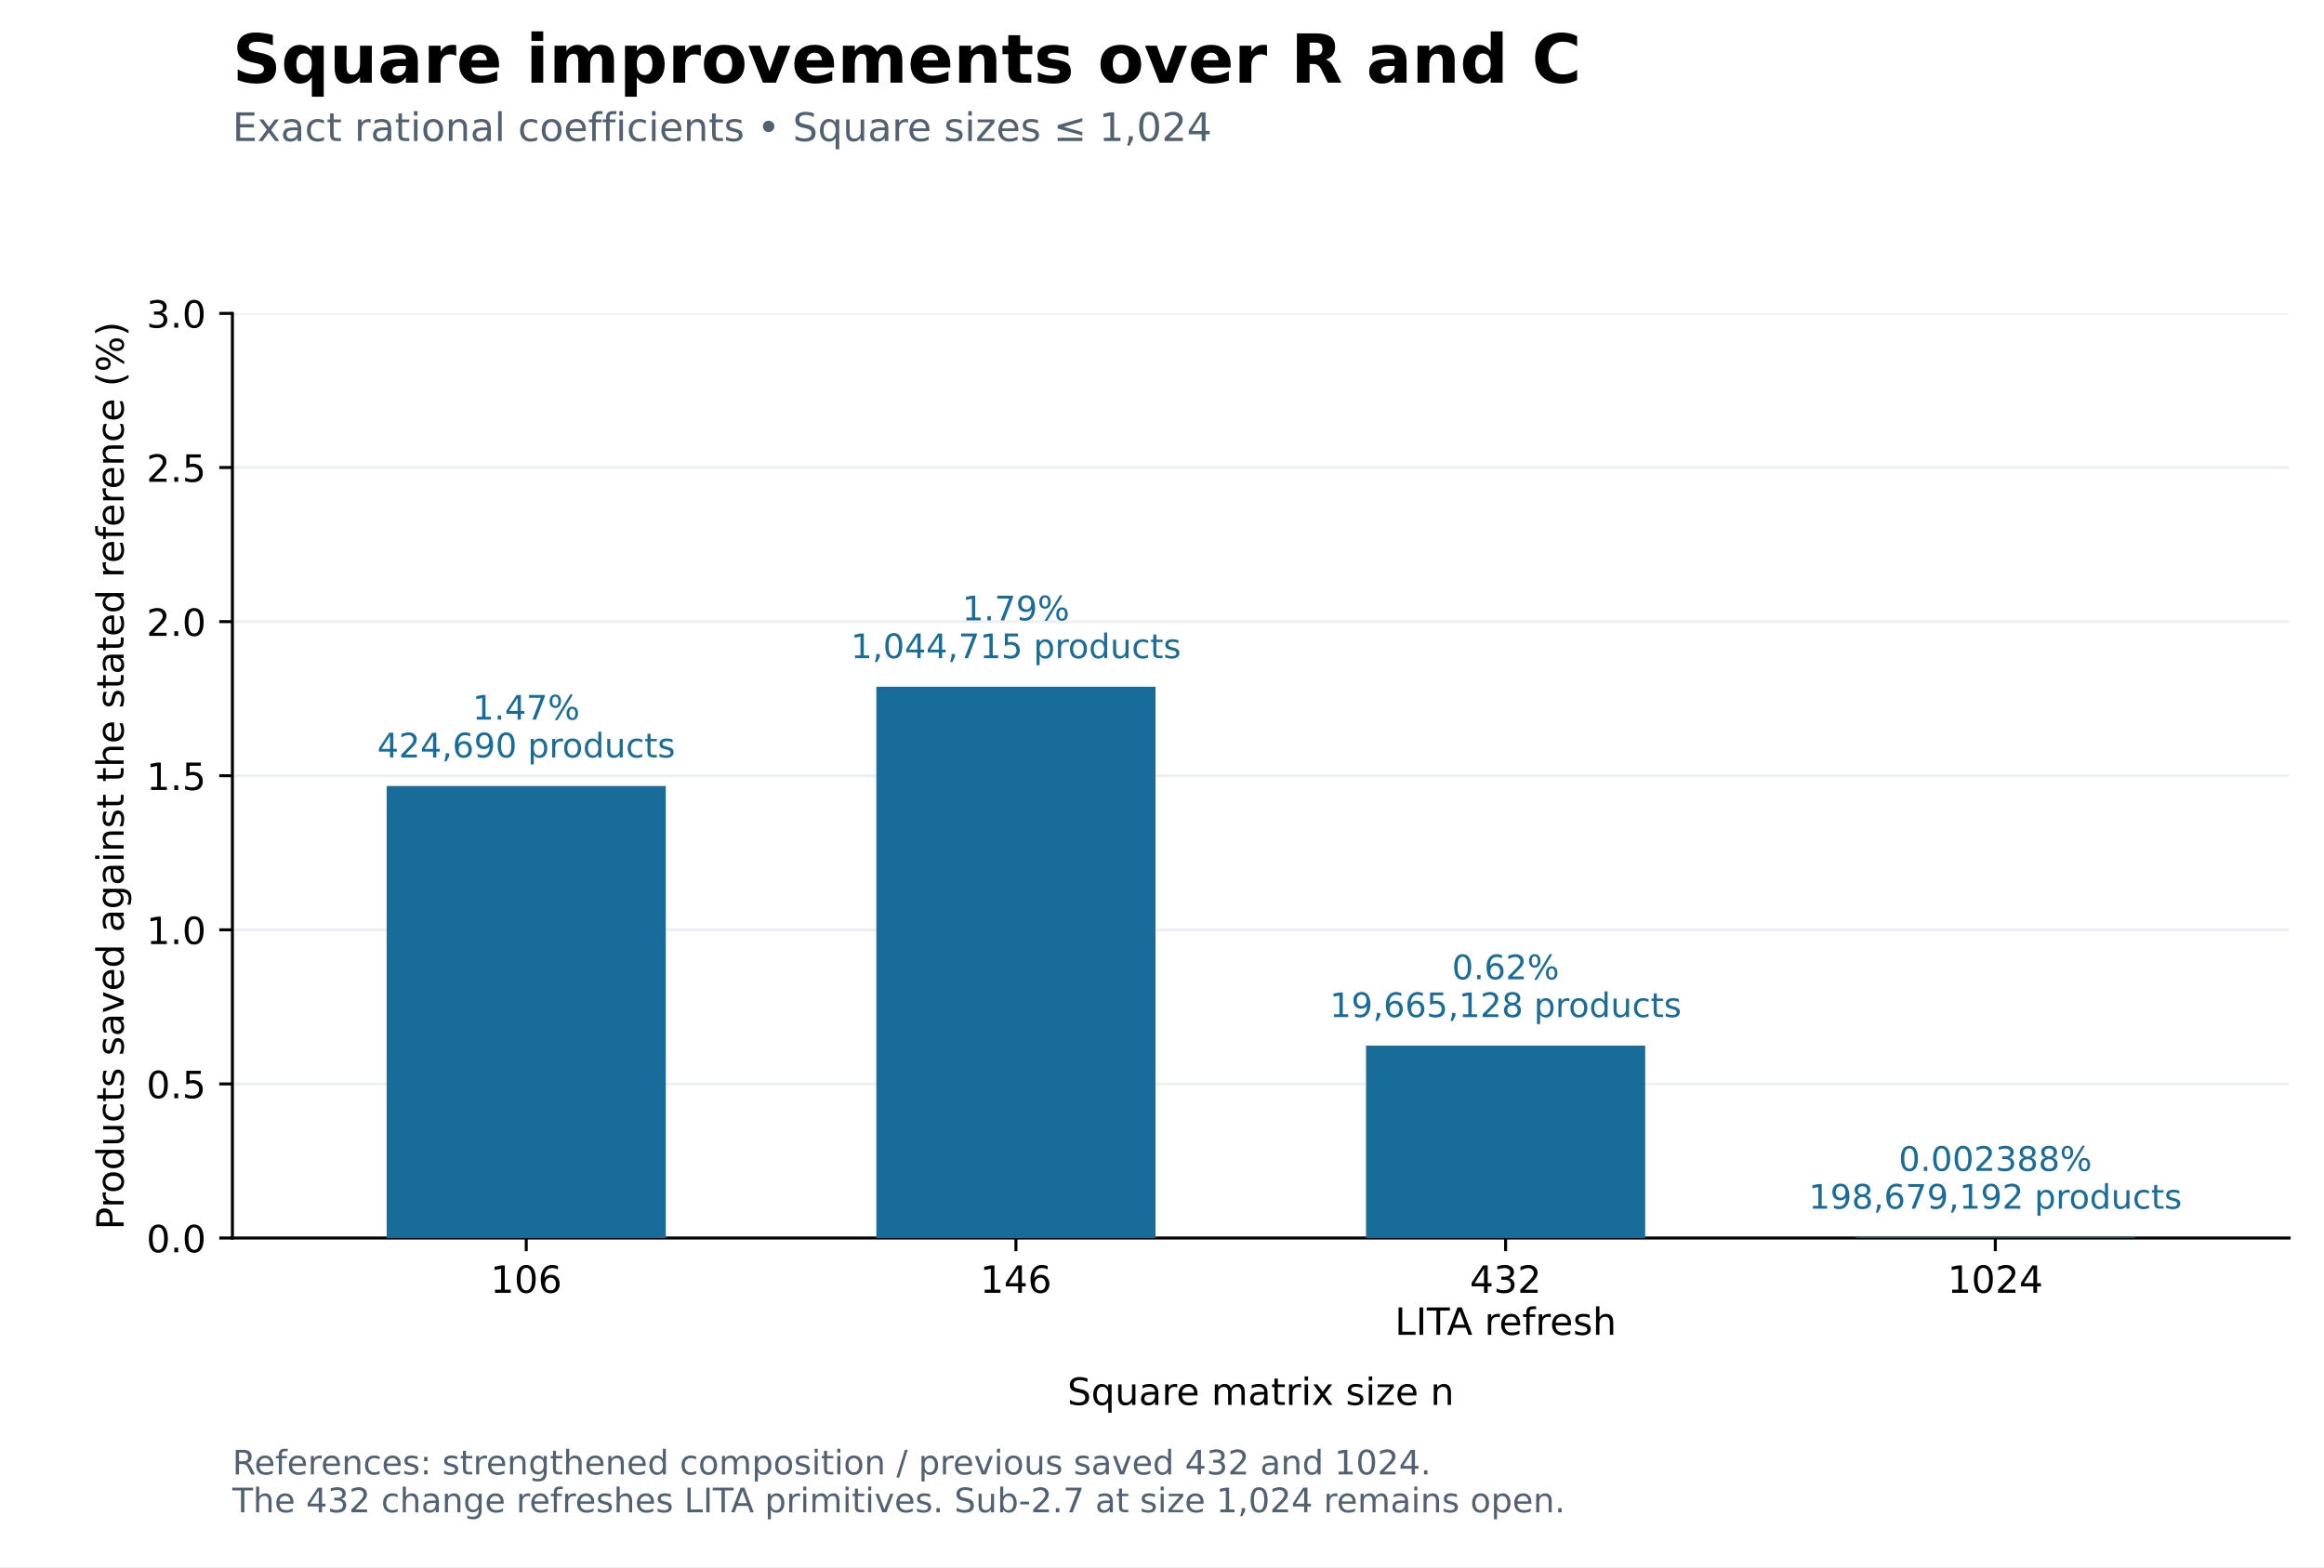
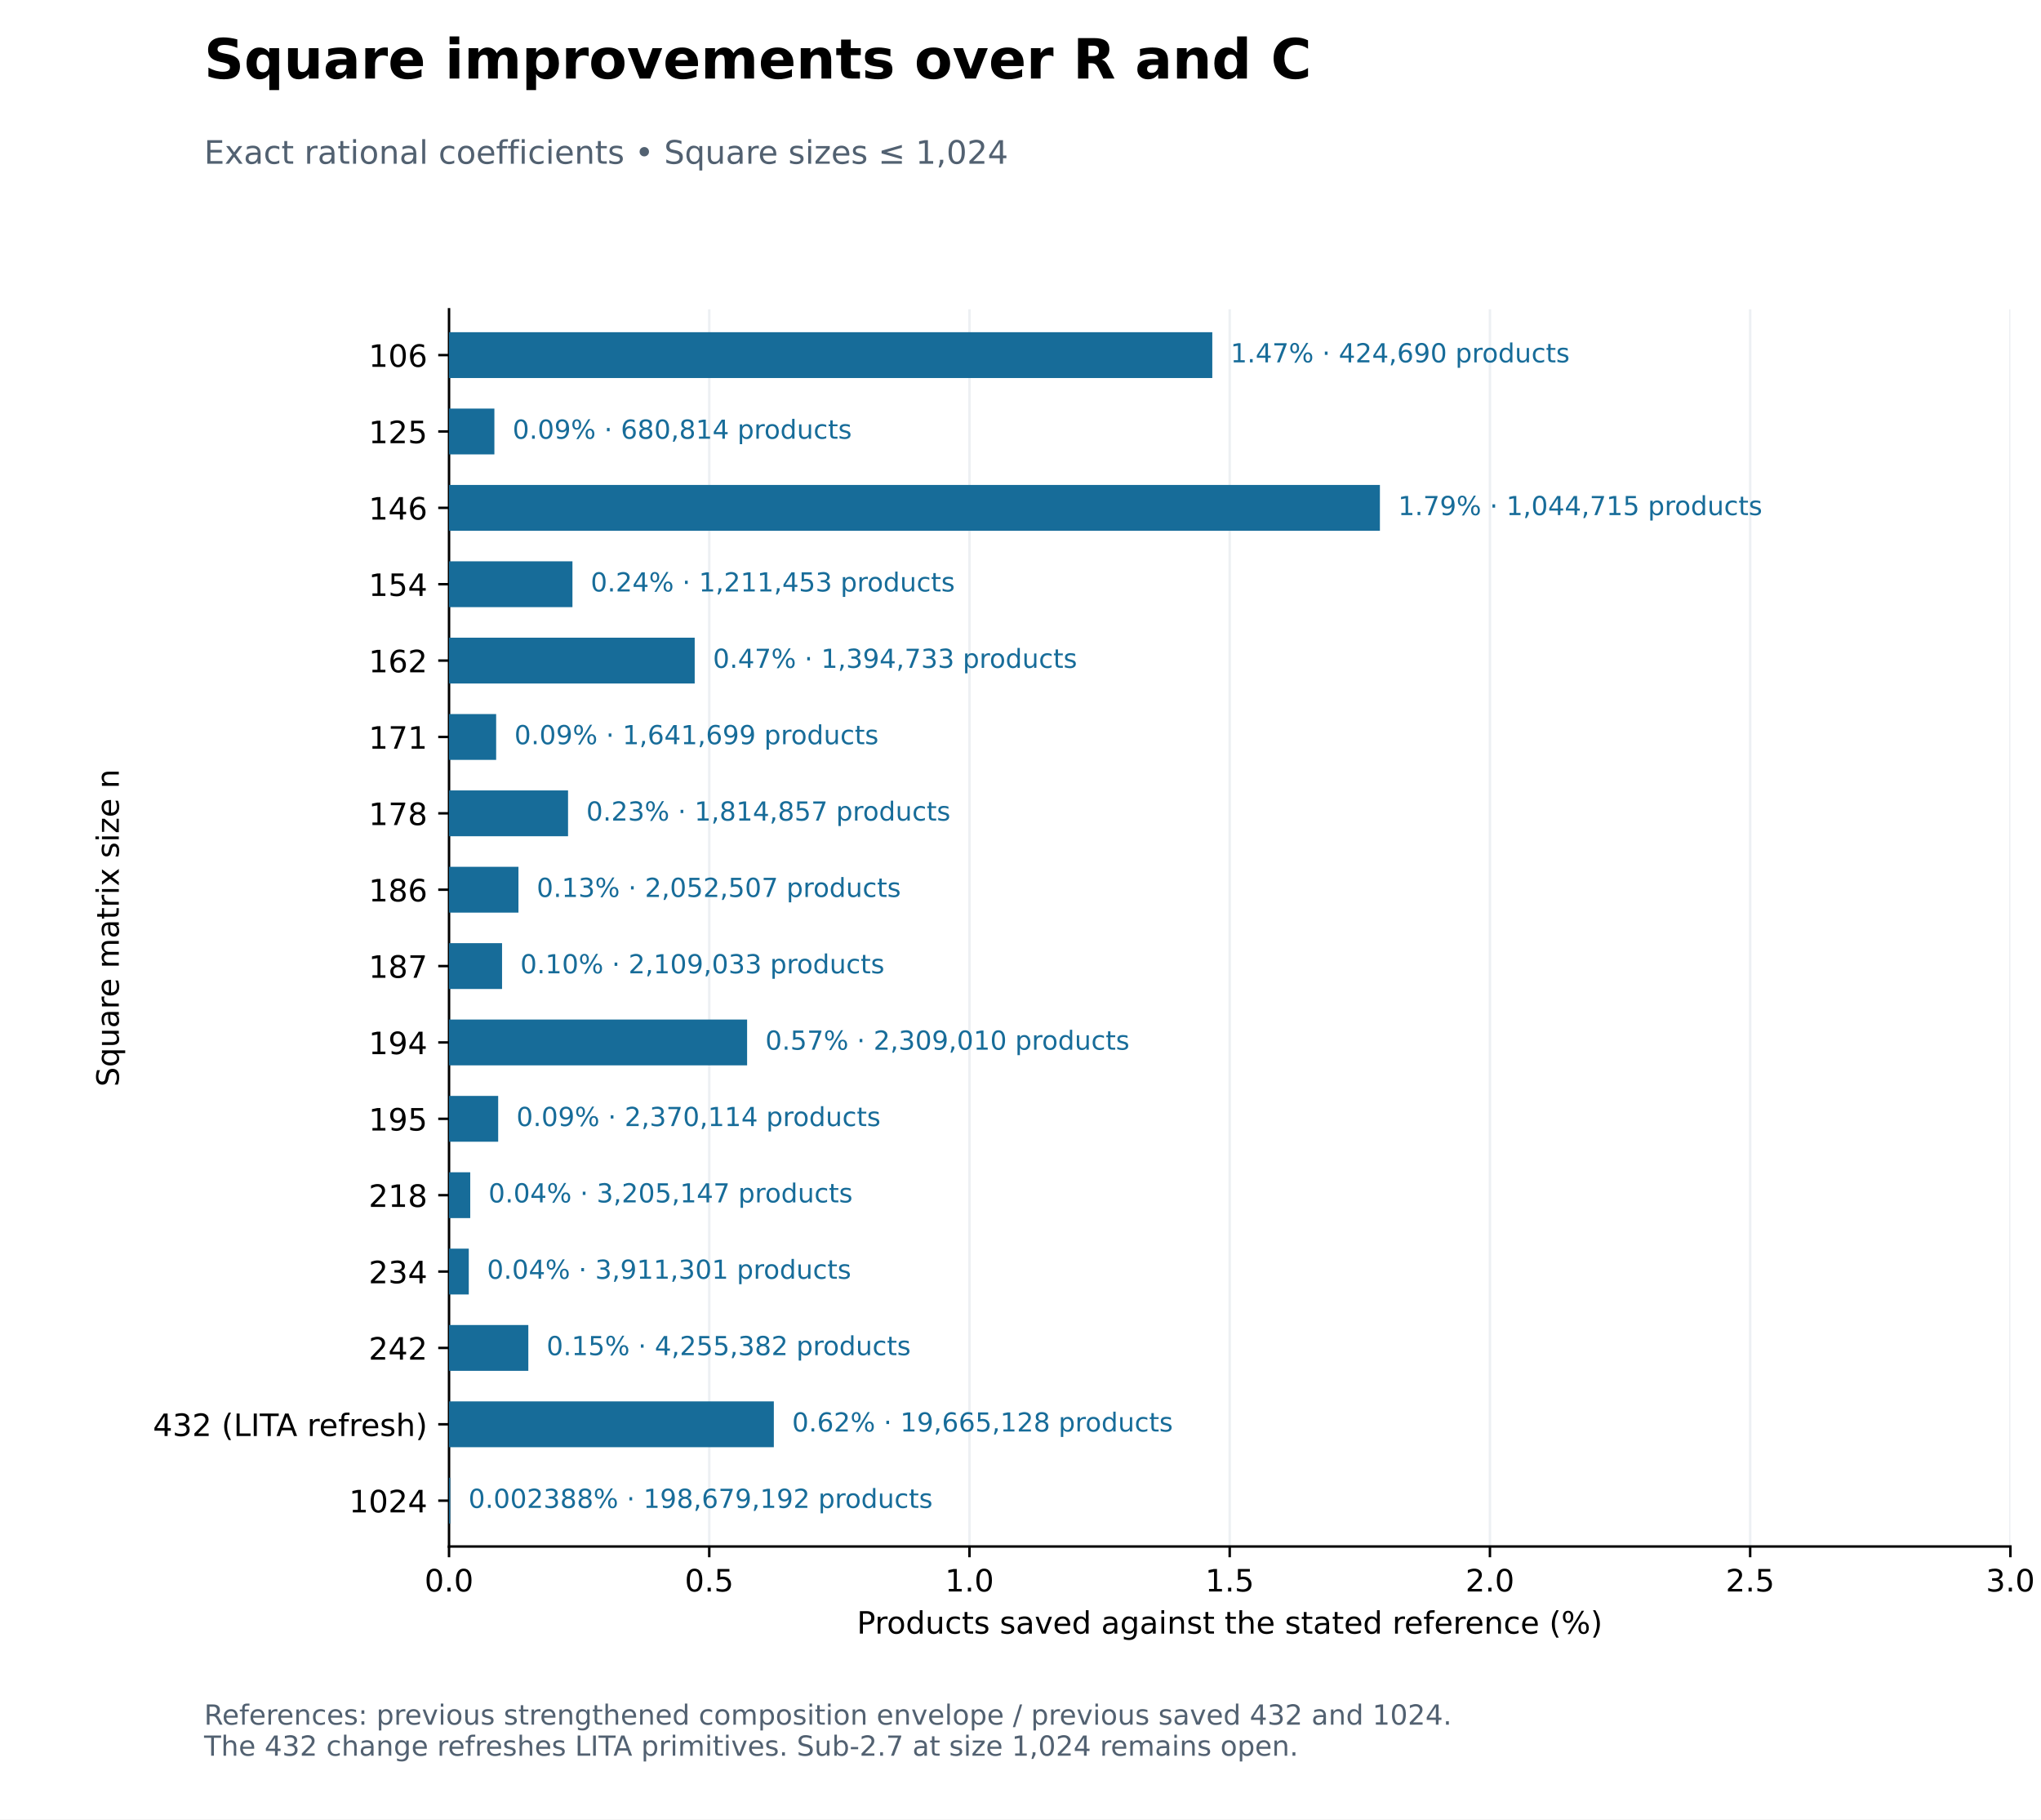
- <svg xmlns="http://www.w3.org/2000/svg" xmlns:xlink="http://www.w3.org/1999/xlink" width="619.2pt" height="417.6pt" viewBox="0 0 619.2 417.6" version="1.1">
+ <svg xmlns="http://www.w3.org/2000/svg" xmlns:xlink="http://www.w3.org/1999/xlink" width="662.4pt" height="590.4pt" viewBox="0 0 662.4 590.4" version="1.1">
  <defs>
    <style type="text/css">*{stroke-linejoin: round; stroke-linecap: butt}</style>
  </defs>
  <g id="figure_1">
    <g id="patch_1">
-       <path d="M 0 417.6  L 619.2 417.6  L 619.2 0  L 0 0  z " style="fill: #ffffff" />
+       <path d="M 0 590.4  L 662.4 590.4  L 662.4 0  L 0 0  z " style="fill: #ffffff" />
    </g>
    <g id="axes_1">
      <g id="patch_2">
-         <path d="M 61.92 329.904  L 609.912 329.904  L 609.912 83.52  L 61.92 83.52  z " style="fill: #ffffff" />
+         <path d="M 145.728 501.84  L 652.464 501.84  L 652.464 100.368  L 145.728 100.368  z " style="fill: #ffffff" />
      </g>
      <g id="matplotlib.axis_1">
        <g id="xtick_1">
          <g id="line2d_1">
+             <path d="M 145.728 501.84  L 145.728 100.368  " clip-path="url(#p57849628e2)" style="fill: none; stroke: #edf0f3; stroke-width: 0.8; stroke-linecap: square" />
+           </g>
+           <g id="line2d_2">
            <defs>
-               <path id="mbf70b95c80" d="M 0 0  L 0 3.5  " style="stroke: #000000; stroke-width: 0.8" />
+               <path id="md7d2a44abe" d="M 0 0  L 0 3.5  " style="stroke: #000000; stroke-width: 0.8" />
            </defs>
            <g>
-               <use xlink:href="#mbf70b95c80" x="140.205" y="329.904" style="stroke: #000000; stroke-width: 0.8" />
+               <use xlink:href="#md7d2a44abe" x="145.728" y="501.84" style="stroke: #000000; stroke-width: 0.8" />
            </g>
          </g>
          <g id="text_1">
-             <text style="font-size: 10px; font-family: 'DejaVu Sans'; text-anchor: middle" x="140.205" y="344.502" transform="rotate(-0 140.2046 344.5024)">106</text>
+             <text style="font-size: 10px; font-family: 'DejaVu Sans'; text-anchor: middle" x="145.728" y="516.438" transform="rotate(-0 145.728 516.4384)">0.0</text>
          </g>
        </g>
        <g id="xtick_2">
-           <g id="line2d_2">
-             <g>
-               <use xlink:href="#mbf70b95c80" x="270.679" y="329.904" style="stroke: #000000; stroke-width: 0.8" />
+           <g id="line2d_3">
+             <path d="M 230.184 501.84  L 230.184 100.368  " clip-path="url(#p57849628e2)" style="fill: none; stroke: #edf0f3; stroke-width: 0.8; stroke-linecap: square" />
+           </g>
+           <g id="line2d_4">
+             <g>
+               <use xlink:href="#md7d2a44abe" x="230.184" y="501.84" style="stroke: #000000; stroke-width: 0.8" />
            </g>
          </g>
          <g id="text_2">
-             <text style="font-size: 10px; font-family: 'DejaVu Sans'; text-anchor: middle" x="270.679" y="344.502" transform="rotate(-0 270.6789 344.5024)">146</text>
+             <text style="font-size: 10px; font-family: 'DejaVu Sans'; text-anchor: middle" x="230.184" y="516.438" transform="rotate(-0 230.184 516.4384)">0.5</text>
          </g>
        </g>
        <g id="xtick_3">
-           <g id="line2d_3">
-             <g>
-               <use xlink:href="#mbf70b95c80" x="401.153" y="329.904" style="stroke: #000000; stroke-width: 0.8" />
+           <g id="line2d_5">
+             <path d="M 314.64 501.84  L 314.64 100.368  " clip-path="url(#p57849628e2)" style="fill: none; stroke: #edf0f3; stroke-width: 0.8; stroke-linecap: square" />
+           </g>
+           <g id="line2d_6">
+             <g>
+               <use xlink:href="#md7d2a44abe" x="314.64" y="501.84" style="stroke: #000000; stroke-width: 0.8" />
            </g>
          </g>
          <g id="text_3">
-             <text style="font-size: 10px; font-family: 'DejaVu Sans'" transform="translate(391.6094 344.5024)">432</text>
-             <text style="font-size: 10px; font-family: 'DejaVu Sans'" transform="translate(371.6438 355.7002)">LITA refresh</text>
+             <text style="font-size: 10px; font-family: 'DejaVu Sans'; text-anchor: middle" x="314.64" y="516.438" transform="rotate(-0 314.64 516.4384)">1.0</text>
          </g>
        </g>
        <g id="xtick_4">
-           <g id="line2d_4">
-             <g>
-               <use xlink:href="#mbf70b95c80" x="531.627" y="329.904" style="stroke: #000000; stroke-width: 0.8" />
+           <g id="line2d_7">
+             <path d="M 399.096 501.84  L 399.096 100.368  " clip-path="url(#p57849628e2)" style="fill: none; stroke: #edf0f3; stroke-width: 0.8; stroke-linecap: square" />
+           </g>
+           <g id="line2d_8">
+             <g>
+               <use xlink:href="#md7d2a44abe" x="399.096" y="501.84" style="stroke: #000000; stroke-width: 0.8" />
            </g>
          </g>
          <g id="text_4">
-             <text style="font-size: 10px; font-family: 'DejaVu Sans'; text-anchor: middle" x="531.627" y="344.502" transform="rotate(-0 531.6274 344.5024)">1024</text>
-           </g>
-         </g>
-         <g id="text_5">
-           <text style="font-size: 10px; font-family: 'DejaVu Sans'; text-anchor: middle" x="335.916" y="374.378" transform="rotate(-0 335.916 374.3784)">Square matrix size n</text>
+             <text style="font-size: 10px; font-family: 'DejaVu Sans'; text-anchor: middle" x="399.096" y="516.438" transform="rotate(-0 399.096 516.4384)">1.5</text>
+           </g>
+         </g>
+         <g id="xtick_5">
+           <g id="line2d_9">
+             <path d="M 483.552 501.84  L 483.552 100.368  " clip-path="url(#p57849628e2)" style="fill: none; stroke: #edf0f3; stroke-width: 0.8; stroke-linecap: square" />
+           </g>
+           <g id="line2d_10">
+             <g>
+               <use xlink:href="#md7d2a44abe" x="483.552" y="501.84" style="stroke: #000000; stroke-width: 0.8" />
+             </g>
+           </g>
+           <g id="text_5">
+             <text style="font-size: 10px; font-family: 'DejaVu Sans'; text-anchor: middle" x="483.552" y="516.438" transform="rotate(-0 483.552 516.4384)">2.0</text>
+           </g>
+         </g>
+         <g id="xtick_6">
+           <g id="line2d_11">
+             <path d="M 568.008 501.84  L 568.008 100.368  " clip-path="url(#p57849628e2)" style="fill: none; stroke: #edf0f3; stroke-width: 0.8; stroke-linecap: square" />
+           </g>
+           <g id="line2d_12">
+             <g>
+               <use xlink:href="#md7d2a44abe" x="568.008" y="501.84" style="stroke: #000000; stroke-width: 0.8" />
+             </g>
+           </g>
+           <g id="text_6">
+             <text style="font-size: 10px; font-family: 'DejaVu Sans'; text-anchor: middle" x="568.008" y="516.438" transform="rotate(-0 568.008 516.4384)">2.5</text>
+           </g>
+         </g>
+         <g id="xtick_7">
+           <g id="line2d_13">
+             <path d="M 652.464 501.84  L 652.464 100.368  " clip-path="url(#p57849628e2)" style="fill: none; stroke: #edf0f3; stroke-width: 0.8; stroke-linecap: square" />
+           </g>
+           <g id="line2d_14">
+             <g>
+               <use xlink:href="#md7d2a44abe" x="652.464" y="501.84" style="stroke: #000000; stroke-width: 0.8" />
+             </g>
+           </g>
+           <g id="text_7">
+             <text style="font-size: 10px; font-family: 'DejaVu Sans'; text-anchor: middle" x="652.464" y="516.438" transform="rotate(-0 652.464 516.4384)">3.0</text>
+           </g>
+         </g>
+         <g id="text_8">
+           <text style="font-size: 10px; font-family: 'DejaVu Sans'; text-anchor: middle" x="399.096" y="530.117" transform="rotate(-0 399.096 530.1166)">Products saved against the stated reference (%)</text>
        </g>
      </g>
      <g id="matplotlib.axis_2">
        <g id="ytick_1">
-           <g id="line2d_5">
-             <path d="M 61.92 329.904  L 609.912 329.904  " clip-path="url(#pf6ffb98aef)" style="fill: none; stroke: #edf0f3; stroke-width: 0.8; stroke-linecap: square" />
-           </g>
-           <g id="line2d_6">
+           <g id="line2d_15">
            <defs>
-               <path id="mb757ffb55e" d="M 0 0  L -3.5 0  " style="stroke: #000000; stroke-width: 0.8" />
+               <path id="me6ab1a3501" d="M 0 0  L -3.5 0  " style="stroke: #000000; stroke-width: 0.8" />
            </defs>
            <g>
-               <use xlink:href="#mb757ffb55e" x="61.92" y="329.904" style="stroke: #000000; stroke-width: 0.8" />
-             </g>
-           </g>
-           <g id="text_6">
-             <text style="font-size: 10px; font-family: 'DejaVu Sans'; text-anchor: end" x="54.92" y="333.703" transform="rotate(-0 54.92 333.7032)">0.0</text>
+               <use xlink:href="#me6ab1a3501" x="145.728" y="115.237" style="stroke: #000000; stroke-width: 0.8" />
+             </g>
+           </g>
+           <g id="text_9">
+             <text style="font-size: 10px; font-family: 'DejaVu Sans'; text-anchor: end" x="138.728" y="119.037" transform="rotate(-0 138.728 119.0366)">106</text>
          </g>
        </g>
        <g id="ytick_2">
-           <g id="line2d_7">
-             <path d="M 61.92 288.84  L 609.912 288.84  " clip-path="url(#pf6ffb98aef)" style="fill: none; stroke: #edf0f3; stroke-width: 0.8; stroke-linecap: square" />
-           </g>
-           <g id="line2d_8">
-             <g>
-               <use xlink:href="#mb757ffb55e" x="61.92" y="288.84" style="stroke: #000000; stroke-width: 0.8" />
-             </g>
-           </g>
-           <g id="text_7">
-             <text style="font-size: 10px; font-family: 'DejaVu Sans'; text-anchor: end" x="54.92" y="292.639" transform="rotate(-0 54.92 292.6392)">0.5</text>
+           <g id="line2d_16">
+             <g>
+               <use xlink:href="#me6ab1a3501" x="145.728" y="140.02" style="stroke: #000000; stroke-width: 0.8" />
+             </g>
+           </g>
+           <g id="text_10">
+             <text style="font-size: 10px; font-family: 'DejaVu Sans'; text-anchor: end" x="138.728" y="143.819" transform="rotate(-0 138.728 143.8188)">125</text>
          </g>
        </g>
        <g id="ytick_3">
-           <g id="line2d_9">
-             <path d="M 61.92 247.776  L 609.912 247.776  " clip-path="url(#pf6ffb98aef)" style="fill: none; stroke: #edf0f3; stroke-width: 0.8; stroke-linecap: square" />
-           </g>
-           <g id="line2d_10">
-             <g>
-               <use xlink:href="#mb757ffb55e" x="61.92" y="247.776" style="stroke: #000000; stroke-width: 0.8" />
-             </g>
-           </g>
-           <g id="text_8">
-             <text style="font-size: 10px; font-family: 'DejaVu Sans'; text-anchor: end" x="54.92" y="251.575" transform="rotate(-0 54.92 251.5752)">1.0</text>
+           <g id="line2d_17">
+             <g>
+               <use xlink:href="#me6ab1a3501" x="145.728" y="164.802" style="stroke: #000000; stroke-width: 0.8" />
+             </g>
+           </g>
+           <g id="text_11">
+             <text style="font-size: 10px; font-family: 'DejaVu Sans'; text-anchor: end" x="138.728" y="168.601" transform="rotate(-0 138.728 168.601)">146</text>
          </g>
        </g>
        <g id="ytick_4">
-           <g id="line2d_11">
-             <path d="M 61.92 206.712  L 609.912 206.712  " clip-path="url(#pf6ffb98aef)" style="fill: none; stroke: #edf0f3; stroke-width: 0.8; stroke-linecap: square" />
-           </g>
-           <g id="line2d_12">
-             <g>
-               <use xlink:href="#mb757ffb55e" x="61.92" y="206.712" style="stroke: #000000; stroke-width: 0.8" />
-             </g>
-           </g>
-           <g id="text_9">
-             <text style="font-size: 10px; font-family: 'DejaVu Sans'; text-anchor: end" x="54.92" y="210.511" transform="rotate(-0 54.92 210.5112)">1.5</text>
+           <g id="line2d_18">
+             <g>
+               <use xlink:href="#me6ab1a3501" x="145.728" y="189.584" style="stroke: #000000; stroke-width: 0.8" />
+             </g>
+           </g>
+           <g id="text_12">
+             <text style="font-size: 10px; font-family: 'DejaVu Sans'; text-anchor: end" x="138.728" y="193.383" transform="rotate(-0 138.728 193.3832)">154</text>
          </g>
        </g>
        <g id="ytick_5">
-           <g id="line2d_13">
-             <path d="M 61.92 165.648  L 609.912 165.648  " clip-path="url(#pf6ffb98aef)" style="fill: none; stroke: #edf0f3; stroke-width: 0.8; stroke-linecap: square" />
-           </g>
-           <g id="line2d_14">
-             <g>
-               <use xlink:href="#mb757ffb55e" x="61.92" y="165.648" style="stroke: #000000; stroke-width: 0.8" />
-             </g>
-           </g>
-           <g id="text_10">
-             <text style="font-size: 10px; font-family: 'DejaVu Sans'; text-anchor: end" x="54.92" y="169.447" transform="rotate(-0 54.92 169.4472)">2.0</text>
+           <g id="line2d_19">
+             <g>
+               <use xlink:href="#me6ab1a3501" x="145.728" y="214.366" style="stroke: #000000; stroke-width: 0.8" />
+             </g>
+           </g>
+           <g id="text_13">
+             <text style="font-size: 10px; font-family: 'DejaVu Sans'; text-anchor: end" x="138.728" y="218.165" transform="rotate(-0 138.728 218.1654)">162</text>
          </g>
        </g>
        <g id="ytick_6">
-           <g id="line2d_15">
-             <path d="M 61.92 124.584  L 609.912 124.584  " clip-path="url(#pf6ffb98aef)" style="fill: none; stroke: #edf0f3; stroke-width: 0.8; stroke-linecap: square" />
-           </g>
-           <g id="line2d_16">
-             <g>
-               <use xlink:href="#mb757ffb55e" x="61.92" y="124.584" style="stroke: #000000; stroke-width: 0.8" />
-             </g>
-           </g>
-           <g id="text_11">
-             <text style="font-size: 10px; font-family: 'DejaVu Sans'; text-anchor: end" x="54.92" y="128.383" transform="rotate(-0 54.92 128.3832)">2.5</text>
+           <g id="line2d_20">
+             <g>
+               <use xlink:href="#me6ab1a3501" x="145.728" y="239.148" style="stroke: #000000; stroke-width: 0.8" />
+             </g>
+           </g>
+           <g id="text_14">
+             <text style="font-size: 10px; font-family: 'DejaVu Sans'; text-anchor: end" x="138.728" y="242.948" transform="rotate(-0 138.728 242.9477)">171</text>
          </g>
        </g>
        <g id="ytick_7">
-           <g id="line2d_17">
-             <path d="M 61.92 83.52  L 609.912 83.52  " clip-path="url(#pf6ffb98aef)" style="fill: none; stroke: #edf0f3; stroke-width: 0.8; stroke-linecap: square" />
-           </g>
-           <g id="line2d_18">
-             <g>
-               <use xlink:href="#mb757ffb55e" x="61.92" y="83.52" style="stroke: #000000; stroke-width: 0.8" />
-             </g>
-           </g>
-           <g id="text_12">
-             <text style="font-size: 10px; font-family: 'DejaVu Sans'; text-anchor: end" x="54.92" y="87.319" transform="rotate(-0 54.92 87.31922)">3.0</text>
-           </g>
-         </g>
-         <g id="text_13">
-           <text style="font-size: 10px; font-family: 'DejaVu Sans'; text-anchor: middle" x="32.937" y="206.712" transform="rotate(-90 32.93719 206.712)">Products saved against the stated reference (%)</text>
+           <g id="line2d_21">
+             <g>
+               <use xlink:href="#me6ab1a3501" x="145.728" y="263.931" style="stroke: #000000; stroke-width: 0.8" />
+             </g>
+           </g>
+           <g id="text_15">
+             <text style="font-size: 10px; font-family: 'DejaVu Sans'; text-anchor: end" x="138.728" y="267.73" transform="rotate(-0 138.728 267.7299)">178</text>
+           </g>
+         </g>
+         <g id="ytick_8">
+           <g id="line2d_22">
+             <g>
+               <use xlink:href="#me6ab1a3501" x="145.728" y="288.713" style="stroke: #000000; stroke-width: 0.8" />
+             </g>
+           </g>
+           <g id="text_16">
+             <text style="font-size: 10px; font-family: 'DejaVu Sans'; text-anchor: end" x="138.728" y="292.512" transform="rotate(-0 138.728 292.5121)">186</text>
+           </g>
+         </g>
+         <g id="ytick_9">
+           <g id="line2d_23">
+             <g>
+               <use xlink:href="#me6ab1a3501" x="145.728" y="313.495" style="stroke: #000000; stroke-width: 0.8" />
+             </g>
+           </g>
+           <g id="text_17">
+             <text style="font-size: 10px; font-family: 'DejaVu Sans'; text-anchor: end" x="138.728" y="317.294" transform="rotate(-0 138.728 317.2943)">187</text>
+           </g>
+         </g>
+         <g id="ytick_10">
+           <g id="line2d_24">
+             <g>
+               <use xlink:href="#me6ab1a3501" x="145.728" y="338.277" style="stroke: #000000; stroke-width: 0.8" />
+             </g>
+           </g>
+           <g id="text_18">
+             <text style="font-size: 10px; font-family: 'DejaVu Sans'; text-anchor: end" x="138.728" y="342.077" transform="rotate(-0 138.728 342.0766)">194</text>
+           </g>
+         </g>
+         <g id="ytick_11">
+           <g id="line2d_25">
+             <g>
+               <use xlink:href="#me6ab1a3501" x="145.728" y="363.06" style="stroke: #000000; stroke-width: 0.8" />
+             </g>
+           </g>
+           <g id="text_19">
+             <text style="font-size: 10px; font-family: 'DejaVu Sans'; text-anchor: end" x="138.728" y="366.859" transform="rotate(-0 138.728 366.8588)">195</text>
+           </g>
+         </g>
+         <g id="ytick_12">
+           <g id="line2d_26">
+             <g>
+               <use xlink:href="#me6ab1a3501" x="145.728" y="387.842" style="stroke: #000000; stroke-width: 0.8" />
+             </g>
+           </g>
+           <g id="text_20">
+             <text style="font-size: 10px; font-family: 'DejaVu Sans'; text-anchor: end" x="138.728" y="391.641" transform="rotate(-0 138.728 391.641)">218</text>
+           </g>
+         </g>
+         <g id="ytick_13">
+           <g id="line2d_27">
+             <g>
+               <use xlink:href="#me6ab1a3501" x="145.728" y="412.624" style="stroke: #000000; stroke-width: 0.8" />
+             </g>
+           </g>
+           <g id="text_21">
+             <text style="font-size: 10px; font-family: 'DejaVu Sans'; text-anchor: end" x="138.728" y="416.423" transform="rotate(-0 138.728 416.4232)">234</text>
+           </g>
+         </g>
+         <g id="ytick_14">
+           <g id="line2d_28">
+             <g>
+               <use xlink:href="#me6ab1a3501" x="145.728" y="437.406" style="stroke: #000000; stroke-width: 0.8" />
+             </g>
+           </g>
+           <g id="text_22">
+             <text style="font-size: 10px; font-family: 'DejaVu Sans'; text-anchor: end" x="138.728" y="441.205" transform="rotate(-0 138.728 441.2054)">242</text>
+           </g>
+         </g>
+         <g id="ytick_15">
+           <g id="line2d_29">
+             <g>
+               <use xlink:href="#me6ab1a3501" x="145.728" y="462.188" style="stroke: #000000; stroke-width: 0.8" />
+             </g>
+           </g>
+           <g id="text_23">
+             <text style="font-size: 10px; font-family: 'DejaVu Sans'; text-anchor: end" x="138.728" y="465.988" transform="rotate(-0 138.728 465.9877)">432 (LITA refresh)</text>
+           </g>
+         </g>
+         <g id="ytick_16">
+           <g id="line2d_30">
+             <g>
+               <use xlink:href="#me6ab1a3501" x="145.728" y="486.971" style="stroke: #000000; stroke-width: 0.8" />
+             </g>
+           </g>
+           <g id="text_24">
+             <text style="font-size: 10px; font-family: 'DejaVu Sans'; text-anchor: end" x="138.728" y="490.77" transform="rotate(-0 138.728 490.7699)">1024</text>
+           </g>
+         </g>
+         <g id="text_25">
+           <text style="font-size: 10px; font-family: 'DejaVu Sans'; text-anchor: middle" x="38.561" y="301.104" transform="rotate(-90 38.56081 301.104)">Square matrix size n</text>
        </g>
      </g>
      <g id="patch_3">
-         <path d="M 61.92 329.904  L 61.92 83.52  " style="fill: none; stroke: #000000; stroke-width: 0.8; stroke-linejoin: miter; stroke-linecap: square" />
+         <path d="M 145.728 501.84  L 145.728 100.368  " style="fill: none; stroke: #000000; stroke-width: 0.8; stroke-linejoin: miter; stroke-linecap: square" />
      </g>
      <g id="patch_4">
-         <path d="M 61.92 329.904  L 609.912 329.904  " style="fill: none; stroke: #000000; stroke-width: 0.8; stroke-linejoin: miter; stroke-linecap: square" />
+         <path d="M 145.728 501.84  L 652.464 501.84  " style="fill: none; stroke: #000000; stroke-width: 0.8; stroke-linejoin: miter; stroke-linecap: square" />
      </g>
      <g id="patch_5">
-         <path d="M 103.019 329.904  L 177.39 329.904  L 177.39 209.459  L 103.019 209.459  z " clip-path="url(#pf6ffb98aef)" style="fill: #176c99" />
+         <path d="M 145.728 107.803  L 393.446 107.803  L 393.446 122.672  L 145.728 122.672  z " clip-path="url(#p57849628e2)" style="fill: #176c99" />
      </g>
      <g id="patch_6">
-         <path d="M 233.494 329.904  L 307.864 329.904  L 307.864 183.01  L 233.494 183.01  z " clip-path="url(#pf6ffb98aef)" style="fill: #176c99" />
+         <path d="M 145.728 132.585  L 160.452 132.585  L 160.452 147.454  L 145.728 147.454  z " clip-path="url(#p57849628e2)" style="fill: #176c99" />
      </g>
      <g id="patch_7">
-         <path d="M 363.968 329.904  L 438.338 329.904  L 438.338 278.648  L 363.968 278.648  z " clip-path="url(#pf6ffb98aef)" style="fill: #176c99" />
+         <path d="M 145.728 157.367  L 447.843 157.367  L 447.843 172.236  L 145.728 172.236  z " clip-path="url(#p57849628e2)" style="fill: #176c99" />
      </g>
      <g id="patch_8">
-         <path d="M 494.442 329.904  L 568.813 329.904  L 568.813 329.708  L 494.442 329.708  z " clip-path="url(#pf6ffb98aef)" style="fill: #176c99" />
-       </g>
-       <g id="text_14">
-         <text style="font-size: 9px; font-family: 'DejaVu Sans'; fill: #176c99" transform="translate(125.9093 191.7603)">1.47%</text>
-         <text style="font-size: 9px; font-family: 'DejaVu Sans'; fill: #176c99" transform="translate(100.5153 201.8383)">424,690 products</text>
-       </g>
-       <g id="text_15">
-         <text style="font-size: 9px; font-family: 'DejaVu Sans'; fill: #176c99" transform="translate(256.3836 165.3117)">1.79%</text>
-         <text style="font-size: 9px; font-family: 'DejaVu Sans'; fill: #176c99" transform="translate(226.6963 175.3897)">1,044,715 products</text>
-       </g>
-       <g id="text_16">
-         <text style="font-size: 9px; font-family: 'DejaVu Sans'; fill: #176c99" transform="translate(386.8579 260.9491)">0.62%</text>
-         <text style="font-size: 9px; font-family: 'DejaVu Sans'; fill: #176c99" transform="translate(354.3074 271.0272)">19,665,128 products</text>
-       </g>
-       <g id="text_17">
-         <text style="font-size: 9px; font-family: 'DejaVu Sans'; fill: #176c99" transform="translate(505.8797 312.0092)">0.002388%</text>
-         <text style="font-size: 9px; font-family: 'DejaVu Sans'; fill: #176c99" transform="translate(481.9186 322.0872)">198,679,192 products</text>
-       </g>
-     </g>
-     <g id="text_18">
-       <text style="font-weight: 700; font-size: 18px; font-family: 'DejaVu Sans'; text-anchor: start" x="61.92" y="22.029" transform="rotate(-0 61.92 22.02919)">Square improvements over R and C</text>
-     </g>
-     <g id="text_19">
-       <text style="font-size: 10.5px; font-family: 'DejaVu Sans'; text-anchor: start; fill: #526171" x="61.92" y="37.584" transform="rotate(-0 61.92 37.584)">Exact rational coefficients • Square sizes ≤ 1,024</text>
-     </g>
-     <g id="text_20">
-       <text style="font-size: 9px; font-family: 'DejaVu Sans'; fill: #526171" transform="translate(61.92 392.906)">References: strengthened composition / previous saved 432 and 1024.</text>
-       <text style="font-size: 9px; font-family: 'DejaVu Sans'; fill: #526171" transform="translate(61.92 402.984)">The 432 change refreshes LITA primitives. Sub-2.7 at size 1,024 remains open.</text>
+         <path d="M 145.728 182.149  L 185.788 182.149  L 185.788 197.019  L 145.728 197.019  z " clip-path="url(#p57849628e2)" style="fill: #176c99" />
+       </g>
+       <g id="patch_9">
+         <path d="M 145.728 206.932  L 225.462 206.932  L 225.462 221.801  L 145.728 221.801  z " clip-path="url(#p57849628e2)" style="fill: #176c99" />
+       </g>
+       <g id="patch_10">
+         <path d="M 145.728 231.714  L 161.024 231.714  L 161.024 246.583  L 145.728 246.583  z " clip-path="url(#p57849628e2)" style="fill: #176c99" />
+       </g>
+       <g id="patch_11">
+         <path d="M 145.728 256.496  L 184.357 256.496  L 184.357 271.365  L 145.728 271.365  z " clip-path="url(#p57849628e2)" style="fill: #176c99" />
+       </g>
+       <g id="patch_12">
+         <path d="M 145.728 281.278  L 168.263 281.278  L 168.263 296.148  L 145.728 296.148  z " clip-path="url(#p57849628e2)" style="fill: #176c99" />
+       </g>
+       <g id="patch_13">
+         <path d="M 145.728 306.06  L 162.938 306.06  L 162.938 320.93  L 145.728 320.93  z " clip-path="url(#p57849628e2)" style="fill: #176c99" />
+       </g>
+       <g id="patch_14">
+         <path d="M 145.728 330.843  L 242.472 330.843  L 242.472 345.712  L 145.728 345.712  z " clip-path="url(#p57849628e2)" style="fill: #176c99" />
+       </g>
+       <g id="patch_15">
+         <path d="M 145.728 355.625  L 161.684 355.625  L 161.684 370.494  L 145.728 370.494  z " clip-path="url(#p57849628e2)" style="fill: #176c99" />
+       </g>
+       <g id="patch_16">
+         <path d="M 145.728 380.407  L 152.613 380.407  L 152.613 395.276  L 145.728 395.276  z " clip-path="url(#p57849628e2)" style="fill: #176c99" />
+       </g>
+       <g id="patch_17">
+         <path d="M 145.728 405.189  L 152.139 405.189  L 152.139 420.059  L 145.728 420.059  z " clip-path="url(#p57849628e2)" style="fill: #176c99" />
+       </g>
+       <g id="patch_18">
+         <path d="M 145.728 429.972  L 171.466 429.972  L 171.466 444.841  L 145.728 444.841  z " clip-path="url(#p57849628e2)" style="fill: #176c99" />
+       </g>
+       <g id="patch_19">
+         <path d="M 145.728 454.754  L 251.146 454.754  L 251.146 469.623  L 145.728 469.623  z " clip-path="url(#p57849628e2)" style="fill: #176c99" />
+       </g>
+       <g id="patch_20">
+         <path d="M 145.728 479.536  L 146.131 479.536  L 146.131 494.405  L 145.728 494.405  z " clip-path="url(#p57849628e2)" style="fill: #176c99" />
+       </g>
+       <g id="text_26">
+         <text style="font-size: 8.5px; font-family: 'DejaVu Sans'; text-anchor: start; fill: #176c99" x="399.358" y="117.583" transform="rotate(-0 399.3581 117.5828)">1.47% · 424,690 products</text>
+       </g>
+       <g id="text_27">
+         <text style="font-size: 8.5px; font-family: 'DejaVu Sans'; text-anchor: start; fill: #176c99" x="166.364" y="142.365" transform="rotate(-0 166.3644 142.365)">0.09% · 680,814 products</text>
+       </g>
+       <g id="text_28">
+         <text style="font-size: 8.5px; font-family: 'DejaVu Sans'; text-anchor: start; fill: #176c99" x="453.755" y="167.147" transform="rotate(-0 453.7548 167.1472)">1.79% · 1,044,715 products</text>
+       </g>
+       <g id="text_29">
+         <text style="font-size: 8.5px; font-family: 'DejaVu Sans'; text-anchor: start; fill: #176c99" x="191.7" y="191.929" transform="rotate(-0 191.7003 191.9295)">0.24% · 1,211,453 products</text>
+       </g>
+       <g id="text_30">
+         <text style="font-size: 8.5px; font-family: 'DejaVu Sans'; text-anchor: start; fill: #176c99" x="231.374" y="216.712" transform="rotate(-0 231.3741 216.7117)">0.47% · 1,394,733 products</text>
+       </g>
+       <g id="text_31">
+         <text style="font-size: 8.5px; font-family: 'DejaVu Sans'; text-anchor: start; fill: #176c99" x="166.936" y="241.494" transform="rotate(-0 166.9359 241.4939)">0.09% · 1,641,699 products</text>
+       </g>
+       <g id="text_32">
+         <text style="font-size: 8.5px; font-family: 'DejaVu Sans'; text-anchor: start; fill: #176c99" x="190.269" y="266.276" transform="rotate(-0 190.2692 266.2761)">0.23% · 1,814,857 products</text>
+       </g>
+       <g id="text_33">
+         <text style="font-size: 8.5px; font-family: 'DejaVu Sans'; text-anchor: start; fill: #176c99" x="174.175" y="291.058" transform="rotate(-0 174.1752 291.0584)">0.13% · 2,052,507 products</text>
+       </g>
+       <g id="text_34">
+         <text style="font-size: 8.5px; font-family: 'DejaVu Sans'; text-anchor: start; fill: #176c99" x="168.85" y="315.841" transform="rotate(-0 168.8497 315.8406)">0.10% · 2,109,033 products</text>
+       </g>
+       <g id="text_35">
+         <text style="font-size: 8.5px; font-family: 'DejaVu Sans'; text-anchor: start; fill: #176c99" x="248.384" y="340.623" transform="rotate(-0 248.384 340.6228)">0.57% · 2,309,010 products</text>
+       </g>
+       <g id="text_36">
+         <text style="font-size: 8.5px; font-family: 'DejaVu Sans'; text-anchor: start; fill: #176c99" x="167.596" y="365.405" transform="rotate(-0 167.5959 365.405)">0.09% · 2,370,114 products</text>
+       </g>
+       <g id="text_37">
+         <text style="font-size: 8.5px; font-family: 'DejaVu Sans'; text-anchor: start; fill: #176c99" x="158.525" y="390.187" transform="rotate(-0 158.525 390.1872)">0.04% · 3,205,147 products</text>
+       </g>
+       <g id="text_38">
+         <text style="font-size: 8.5px; font-family: 'DejaVu Sans'; text-anchor: start; fill: #176c99" x="158.051" y="414.969" transform="rotate(-0 158.0506 414.9695)">0.04% · 3,911,301 products</text>
+       </g>
+       <g id="text_39">
+         <text style="font-size: 8.5px; font-family: 'DejaVu Sans'; text-anchor: start; fill: #176c99" x="177.378" y="439.752" transform="rotate(-0 177.3778 439.7517)">0.15% · 4,255,382 products</text>
+       </g>
+       <g id="text_40">
+         <text style="font-size: 8.5px; font-family: 'DejaVu Sans'; text-anchor: start; fill: #176c99" x="257.058" y="464.534" transform="rotate(-0 257.058 464.5339)">0.62% · 19,665,128 products</text>
+       </g>
+       <g id="text_41">
+         <text style="font-size: 8.5px; font-family: 'DejaVu Sans'; text-anchor: start; fill: #176c99" x="152.043" y="489.316" transform="rotate(-0 152.0432 489.3161)">0.002388% · 198,679,192 products</text>
+       </g>
+     </g>
+     <g id="text_42">
+       <text style="font-weight: 700; font-size: 18px; font-family: 'DejaVu Sans'; text-anchor: start" x="66.24" y="25.485" transform="rotate(-0 66.24 25.48519)">Square improvements over R and C</text>
+     </g>
+     <g id="text_43">
+       <text style="font-size: 10.5px; font-family: 'DejaVu Sans'; text-anchor: start; fill: #526171" x="66.24" y="53.136" transform="rotate(-0 66.24 53.136)">Exact rational coefficients • Square sizes ≤ 1,024</text>
+     </g>
+     <g id="text_44">
+       <text style="font-size: 9px; font-family: 'DejaVu Sans'; fill: #526171" transform="translate(66.24 559.658)">References: previous strengthened composition envelope / previous saved 432 and 1024.</text>
+       <text style="font-size: 9px; font-family: 'DejaVu Sans'; fill: #526171" transform="translate(66.24 569.736)">The 432 change refreshes LITA primitives. Sub-2.7 at size 1,024 remains open.</text>
    </g>
  </g>
  <defs>
-     <clipPath id="pf6ffb98aef">
-       <rect x="61.92" y="83.52" width="547.992" height="246.384" />
+     <clipPath id="p57849628e2">
+       <rect x="145.728" y="100.368" width="506.736" height="401.472" />
    </clipPath>
  </defs>
</svg>
